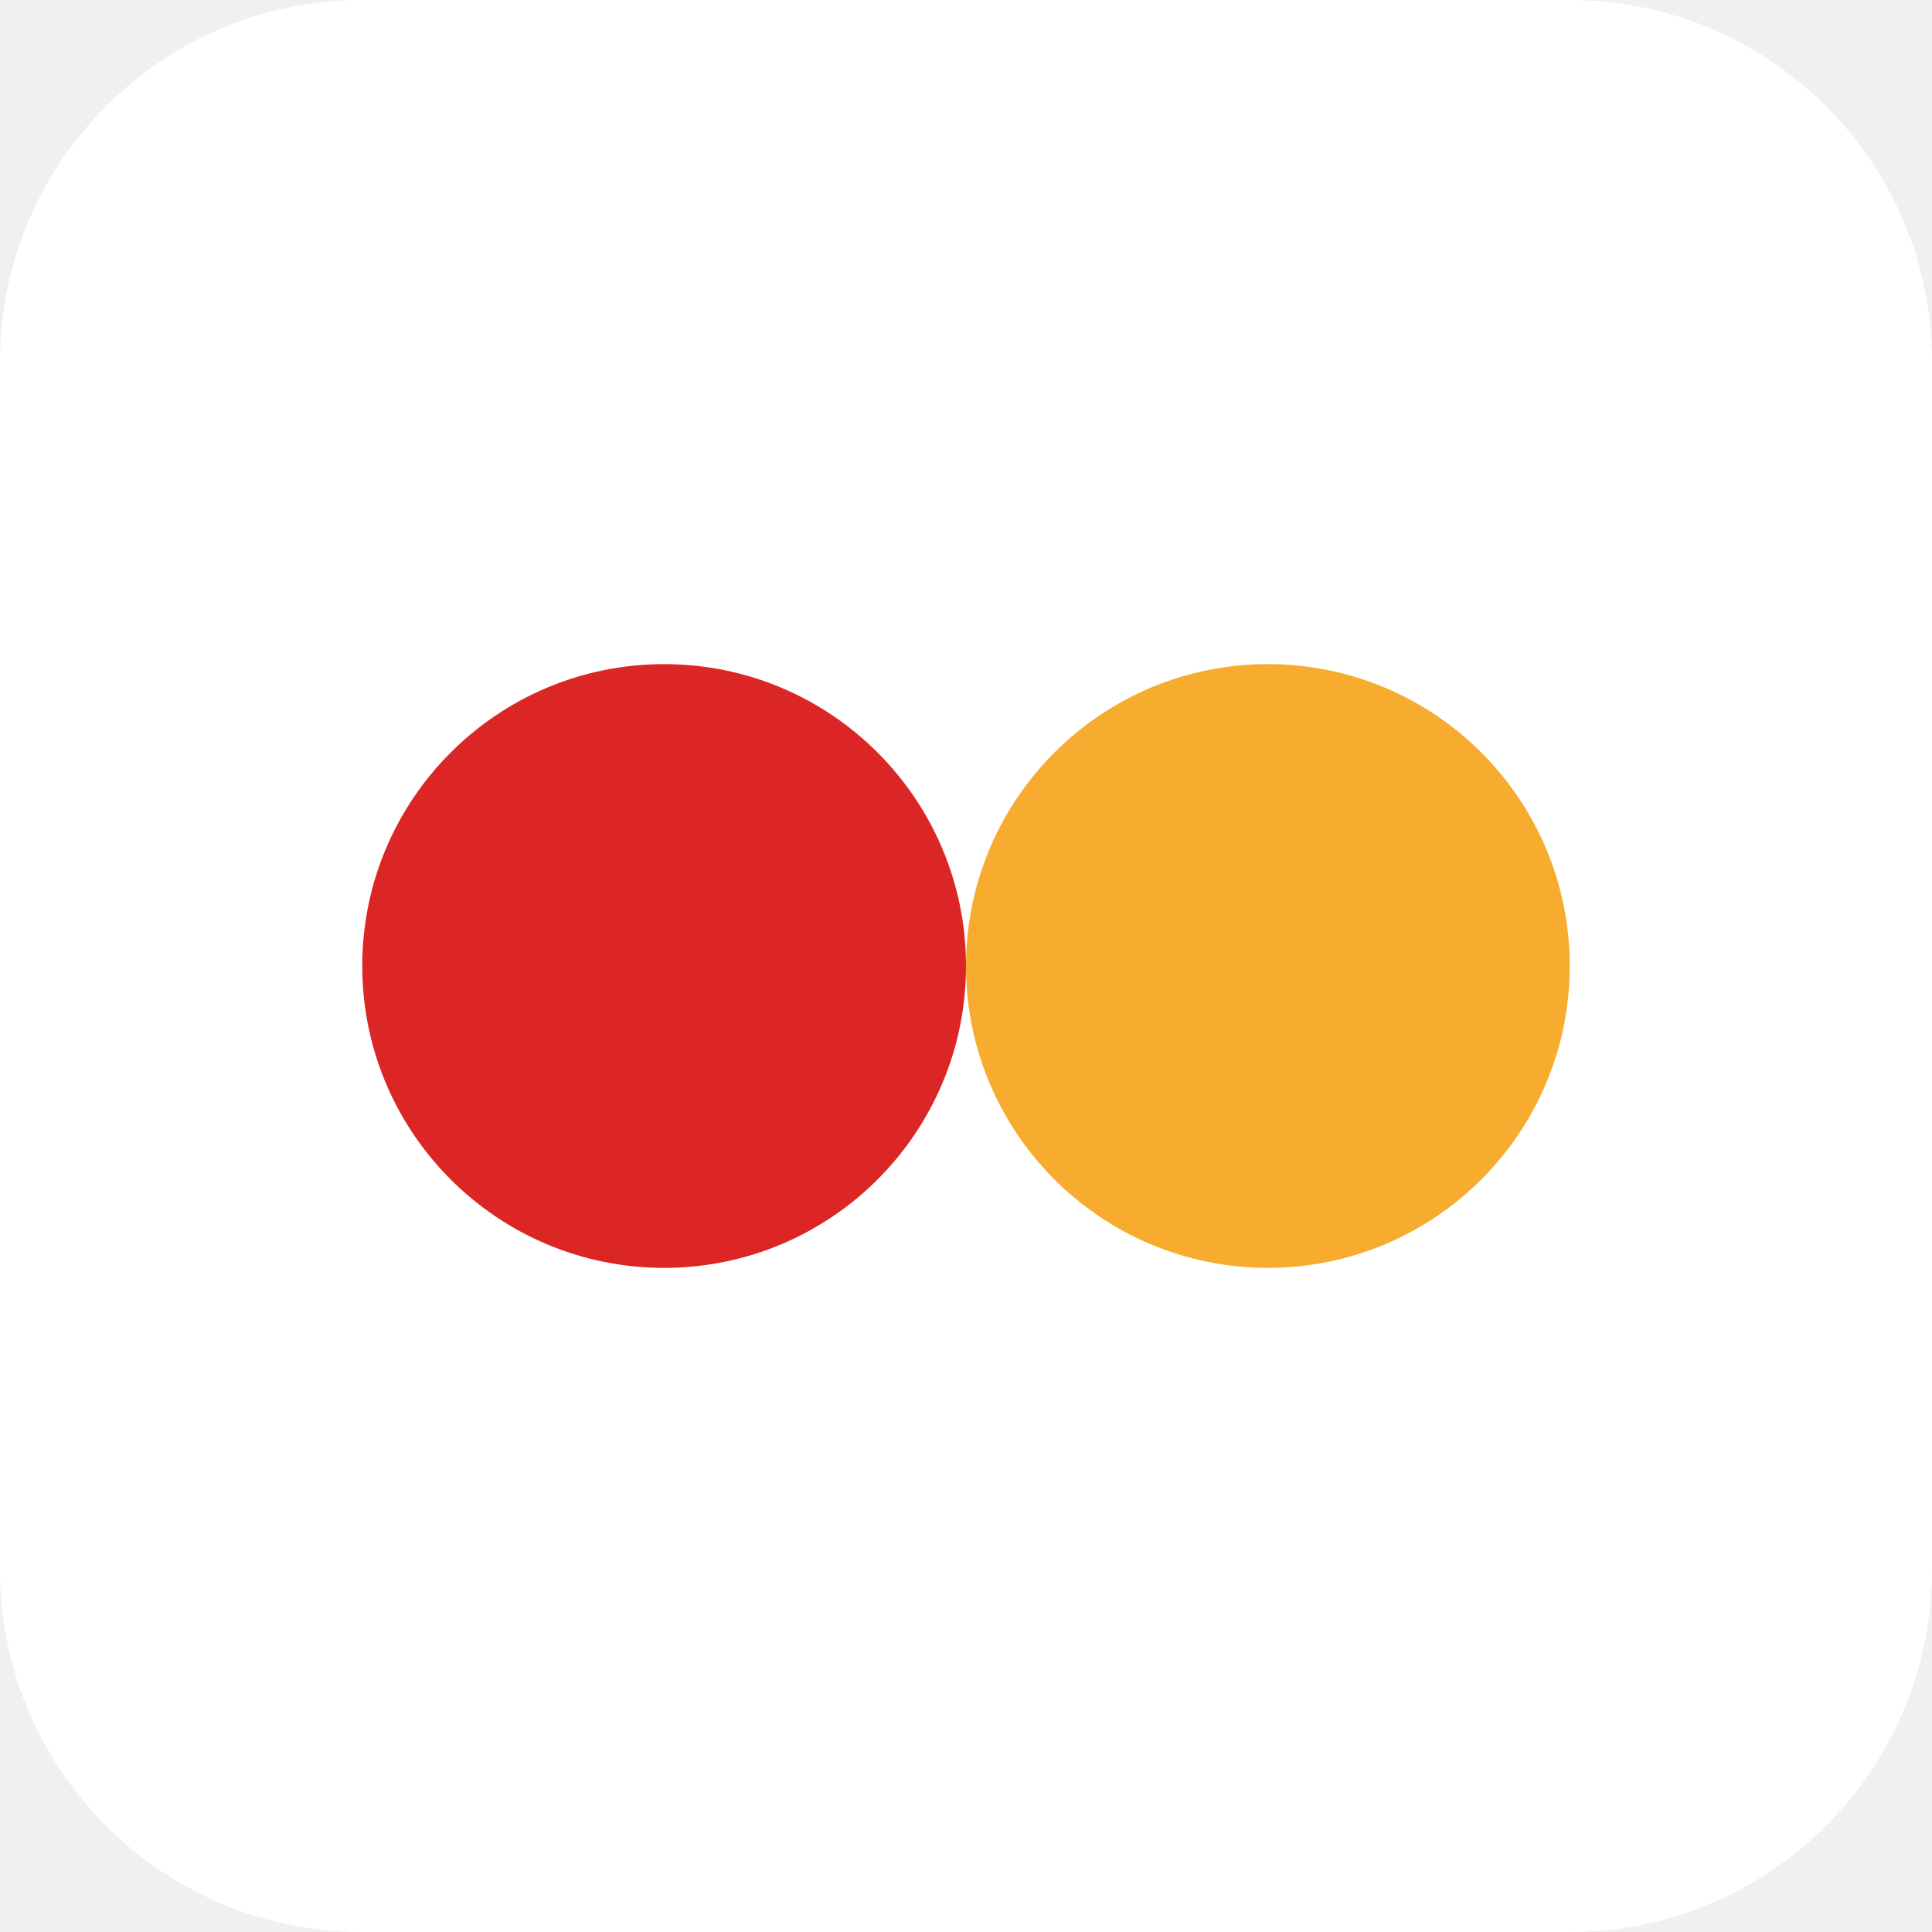
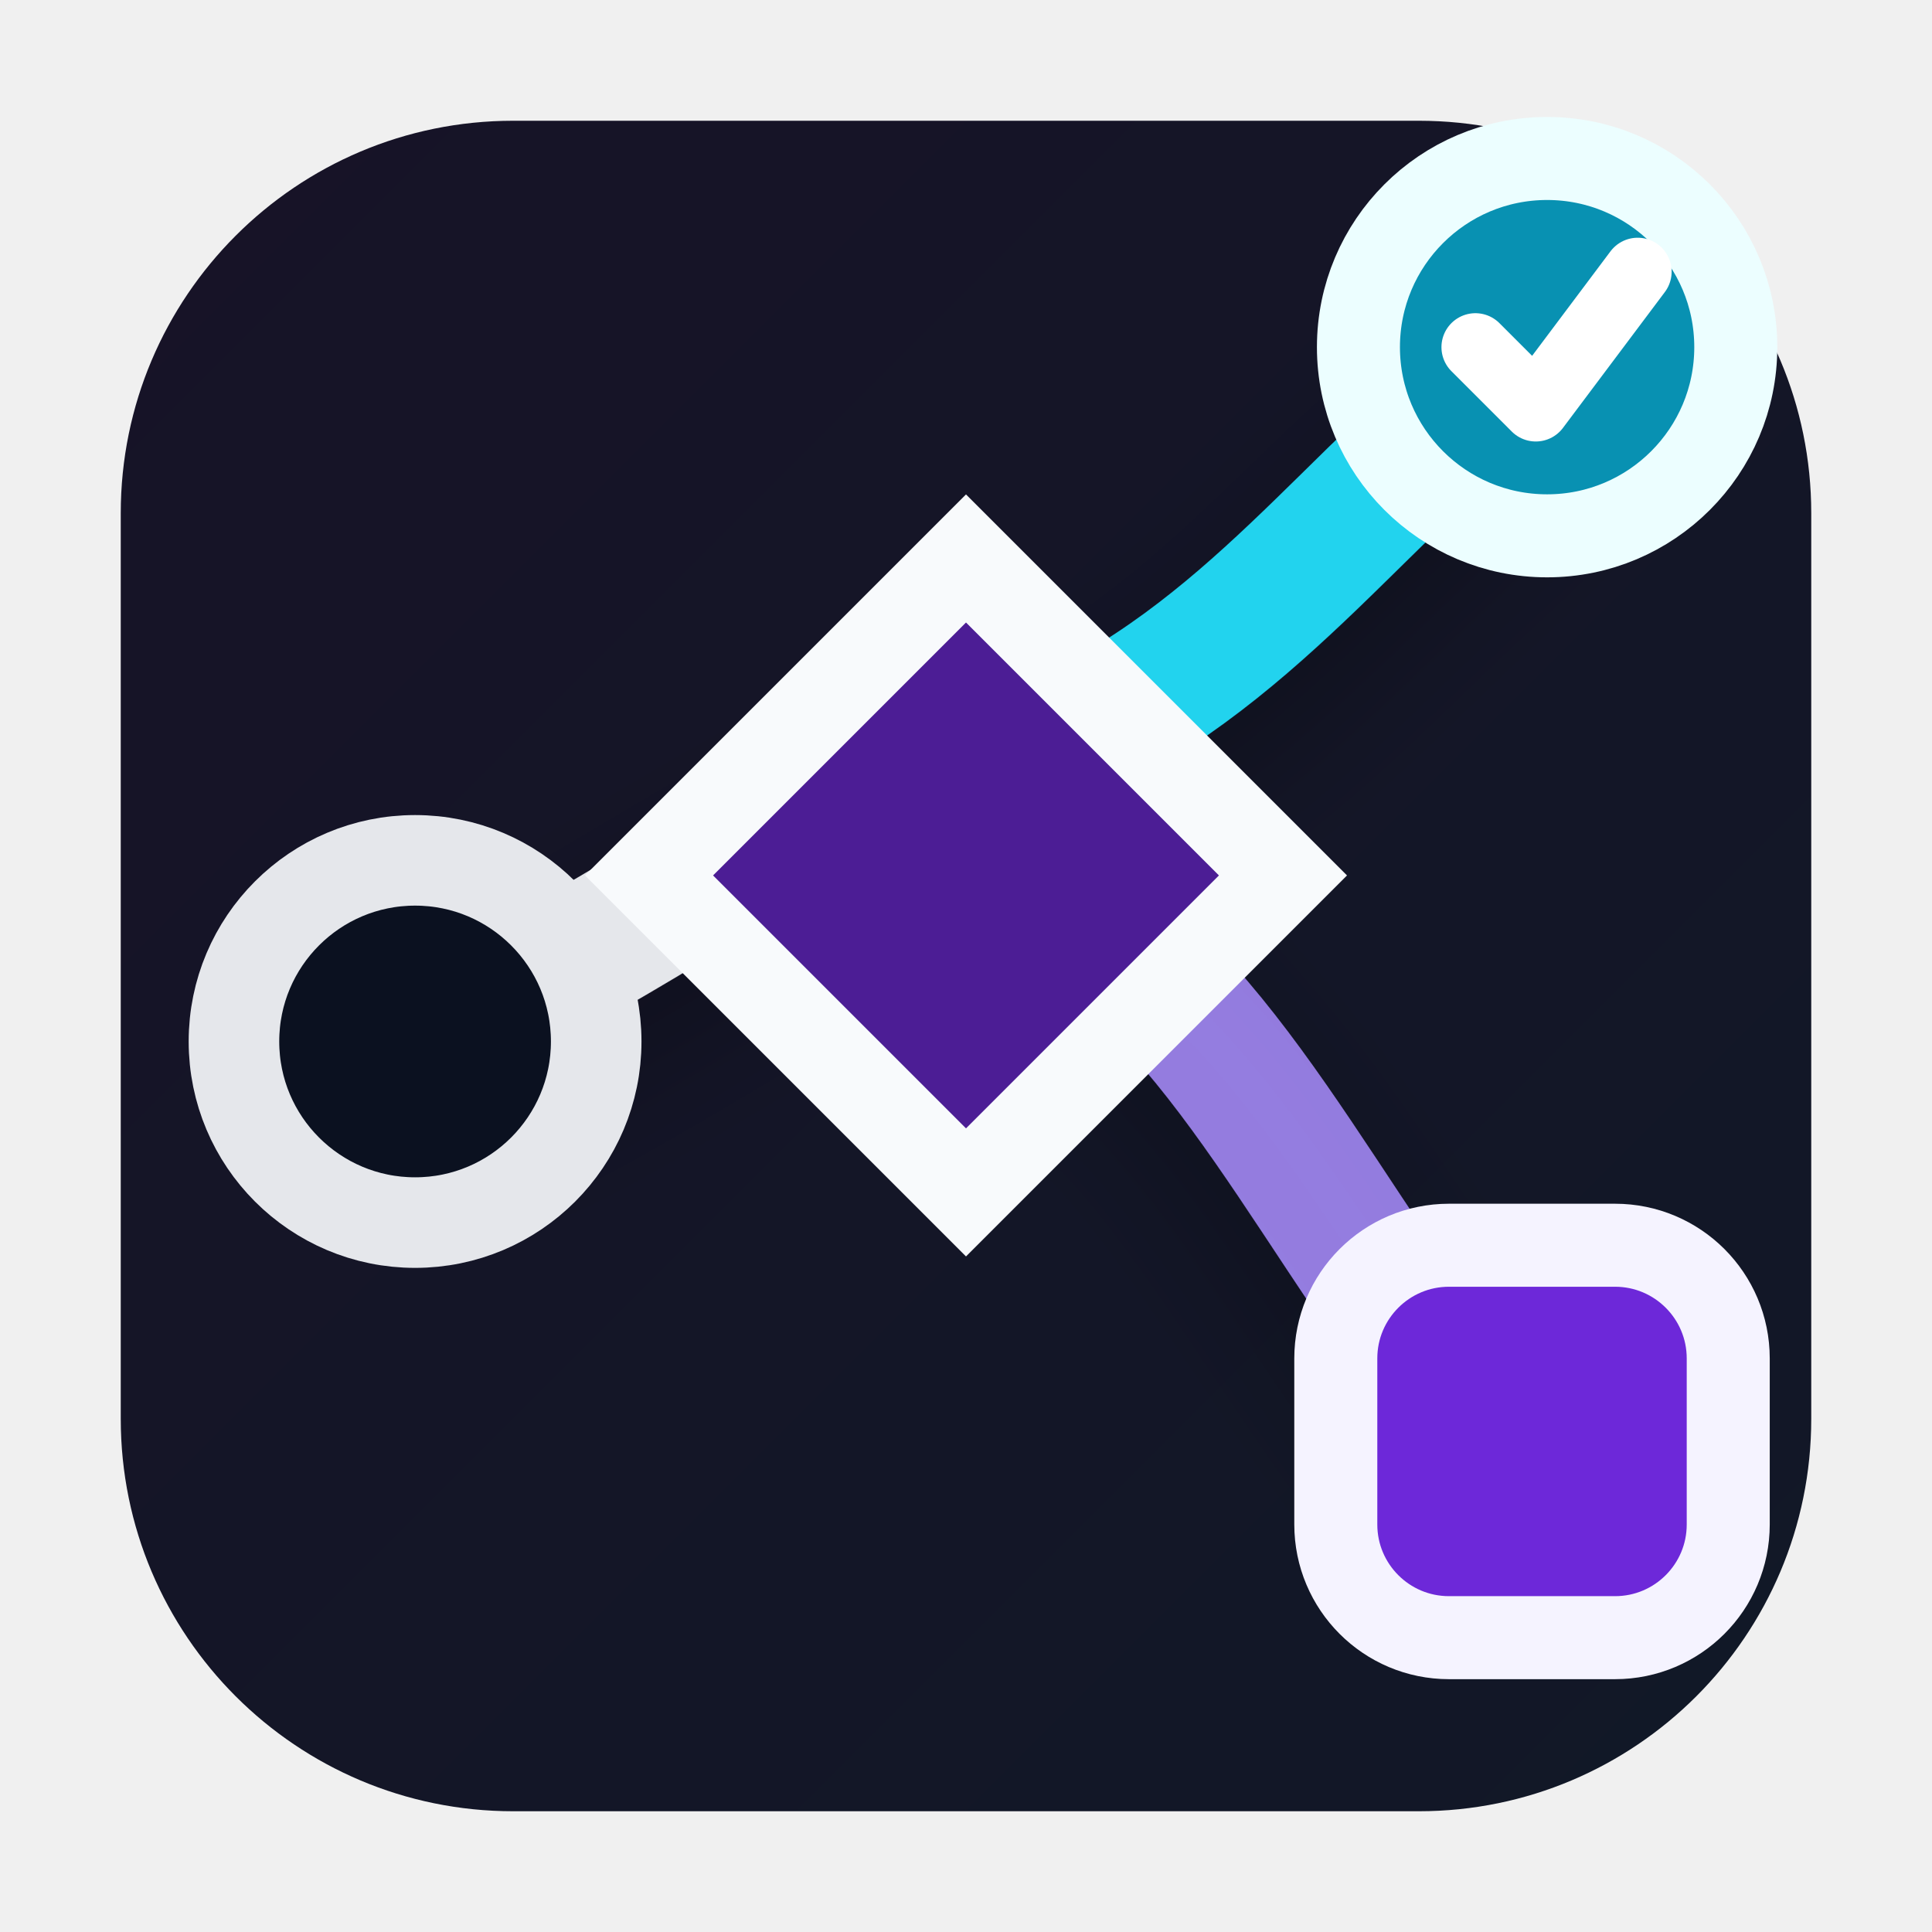
- <svg xmlns="http://www.w3.org/2000/svg" viewBox="0 0 32 32">
-   <rect width="32" height="32" rx="6" fill="#ffffff" />
-   <circle cx="11" cy="16" r="5" fill="#dc2626" />
-   <circle cx="21" cy="16" r="5" fill="#f59e0b" fill-opacity="0.85" />
+ <svg xmlns="http://www.w3.org/2000/svg" viewBox="0 0 512 512" role="img" aria-label="Polywether settlement path favicon">
+   <defs>
+     <linearGradient id="bg" x1="0" y1="0" x2="1" y2="1">
+       <stop offset="0" stop-color="#171327" />
+       <stop offset="1" stop-color="#111827" />
+     </linearGradient>
+     <filter id="softShadow" x="-20%" y="-20%" width="140%" height="140%">
+       <feDropShadow dx="0" dy="16" stdDeviation="18" flood-color="#000000" flood-opacity="0.28" />
+     </filter>
+   </defs>
+   <rect x="32" y="32" width="448" height="448" rx="104" fill="url(#bg)" />
+   <g fill="none" stroke-linecap="round" stroke-linejoin="round" filter="url(#softShadow)">
+     <path d="M122 270 C170 246 198 224 240 204" stroke="#E5E7EB" stroke-width="36" />
+     <path d="M278 198 C332 174 358 132 402 98" stroke="#22D3EE" stroke-width="36" />
+     <path d="M278 238 C326 266 348 322 394 380" stroke="#A78BFA" stroke-width="36" opacity="0.86" />
+   </g>
+   <circle cx="110" cy="276" r="48" fill="#0B1120" stroke="#E5E7EB" stroke-width="24" />
+   <path d="M256 148 L340 232 L256 316 L172 232 Z" fill="#4C1D95" stroke="#F8FAFC" stroke-width="24" />
+   <circle cx="410" cy="92" r="50" fill="#0891B2" stroke="#ECFEFF" stroke-width="22" />
+   <rect x="354" y="330" width="104" height="104" rx="30" fill="#6D28D9" stroke="#F5F3FF" stroke-width="22" />
+   <path d="M391 92 L407 108 L434 72" fill="none" stroke="#FFFFFF" stroke-width="18" stroke-linecap="round" stroke-linejoin="round" />
</svg>
